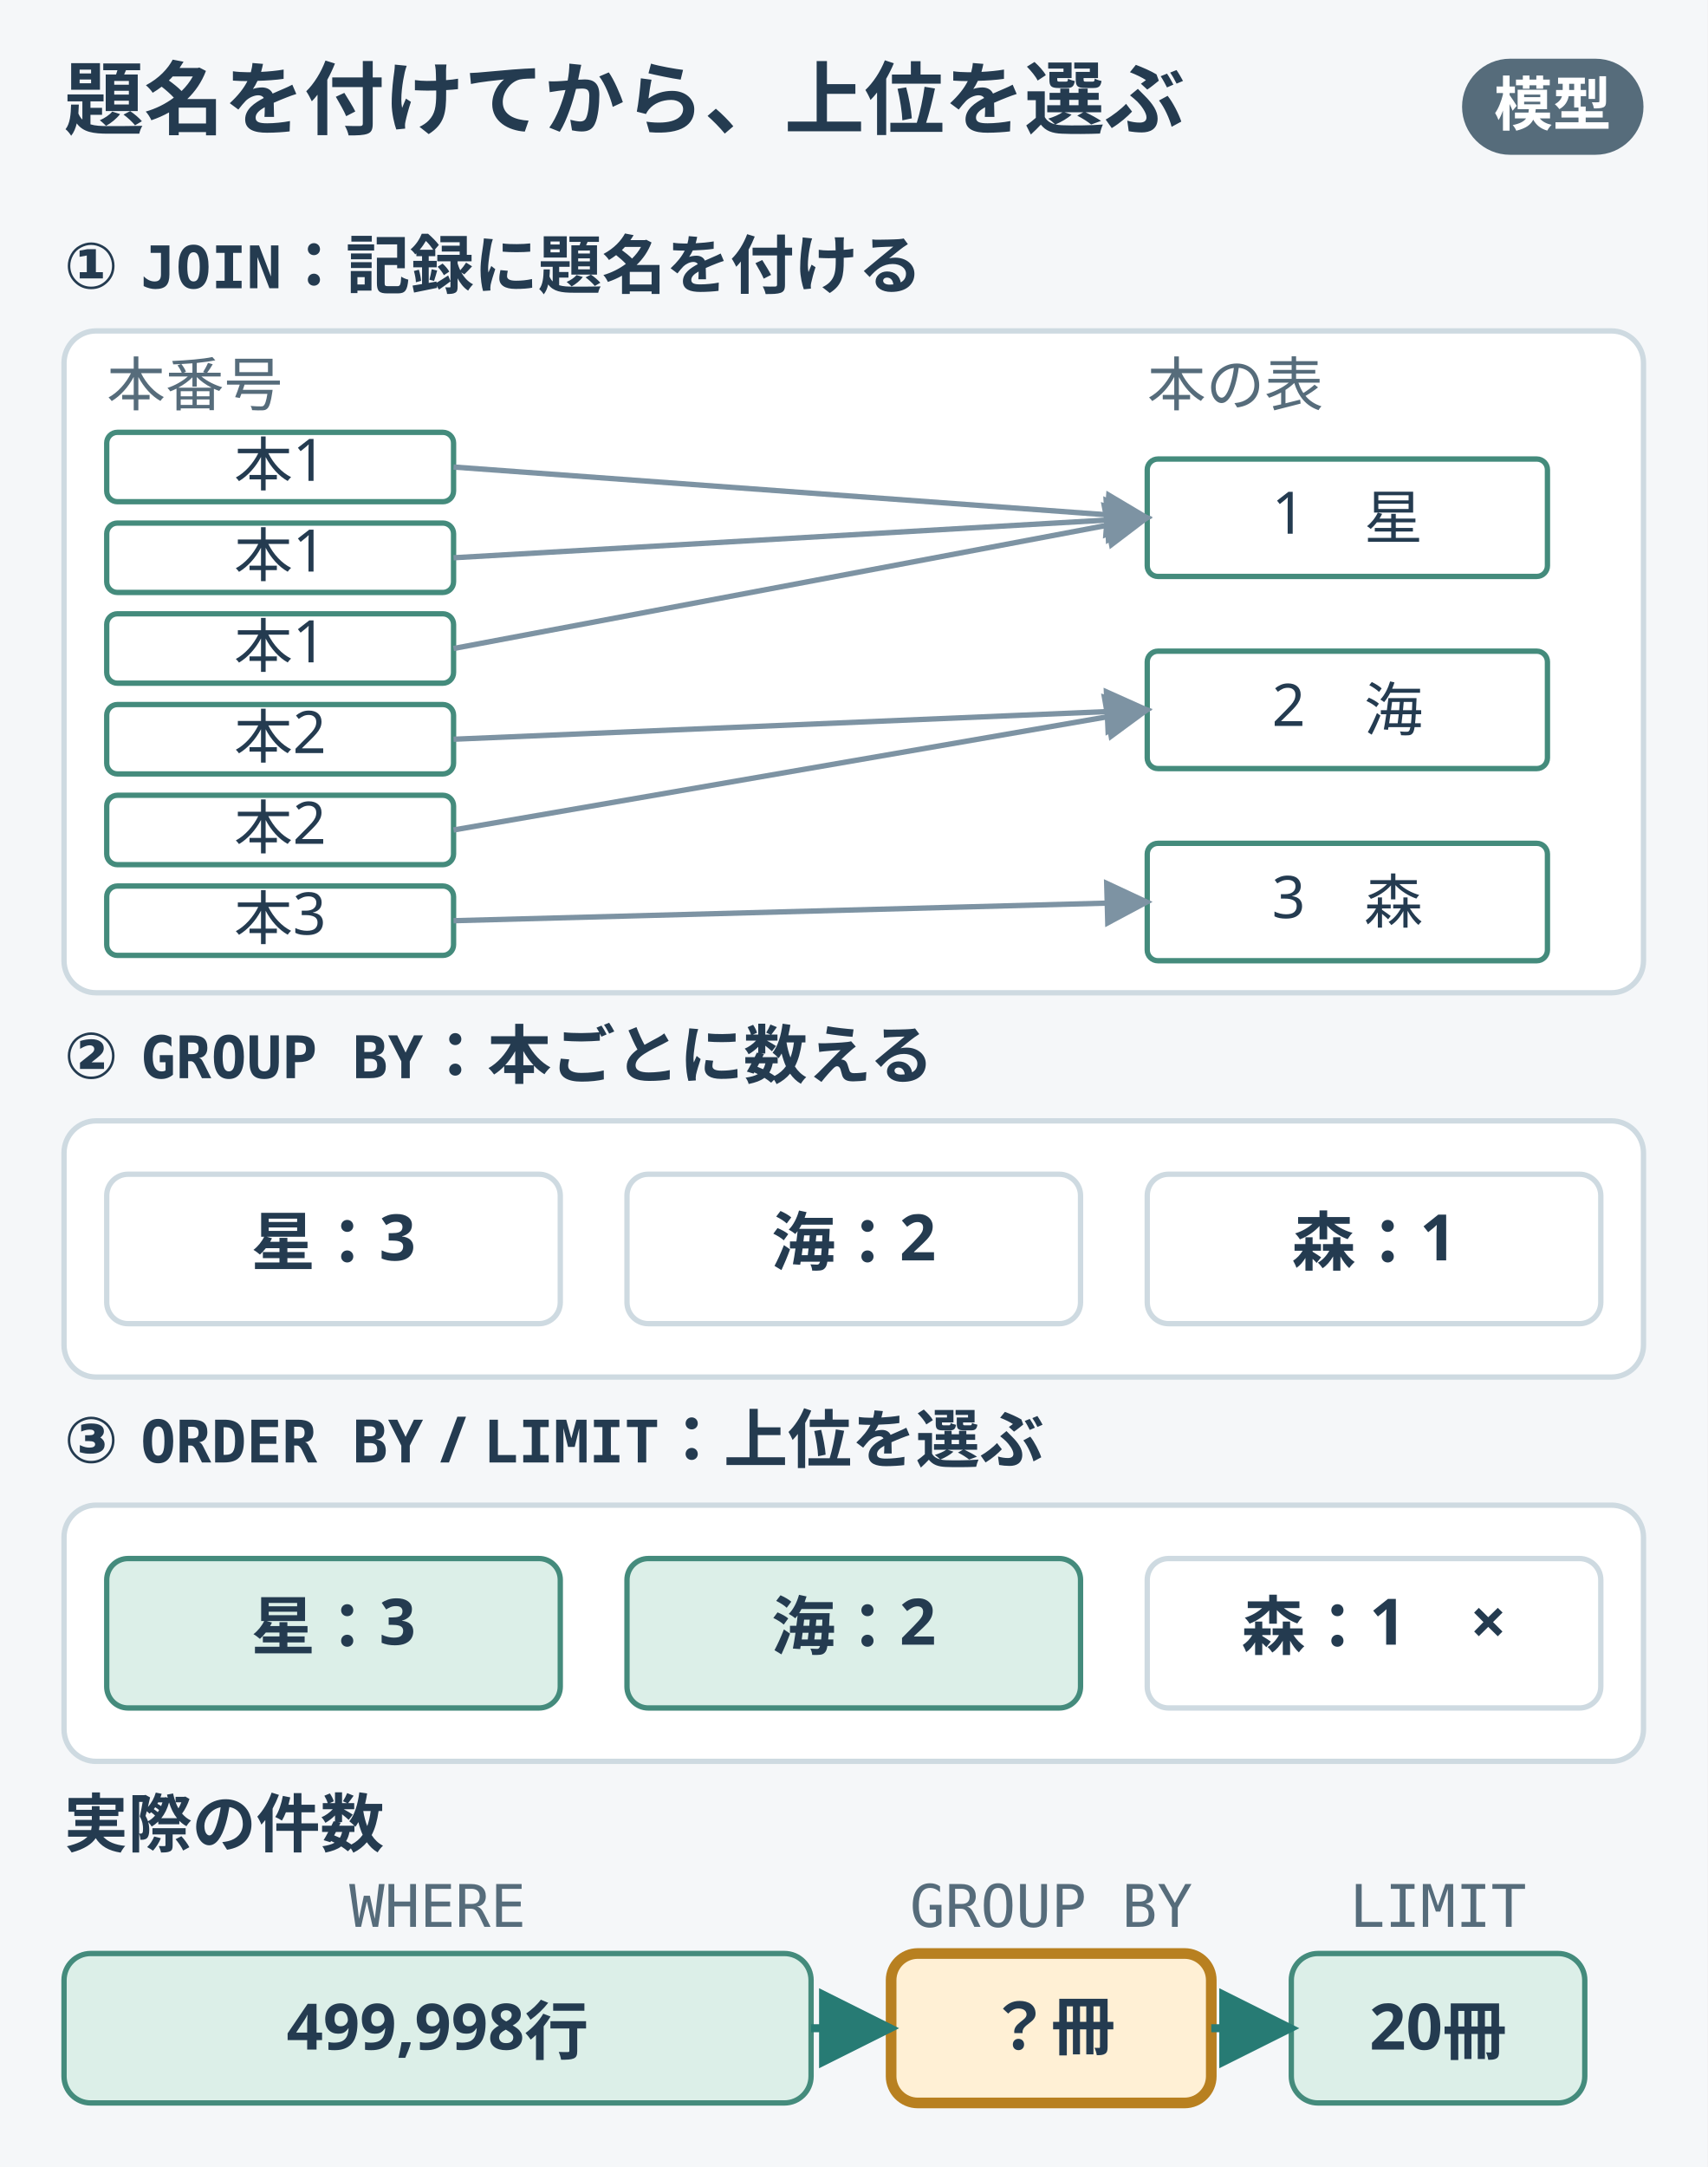
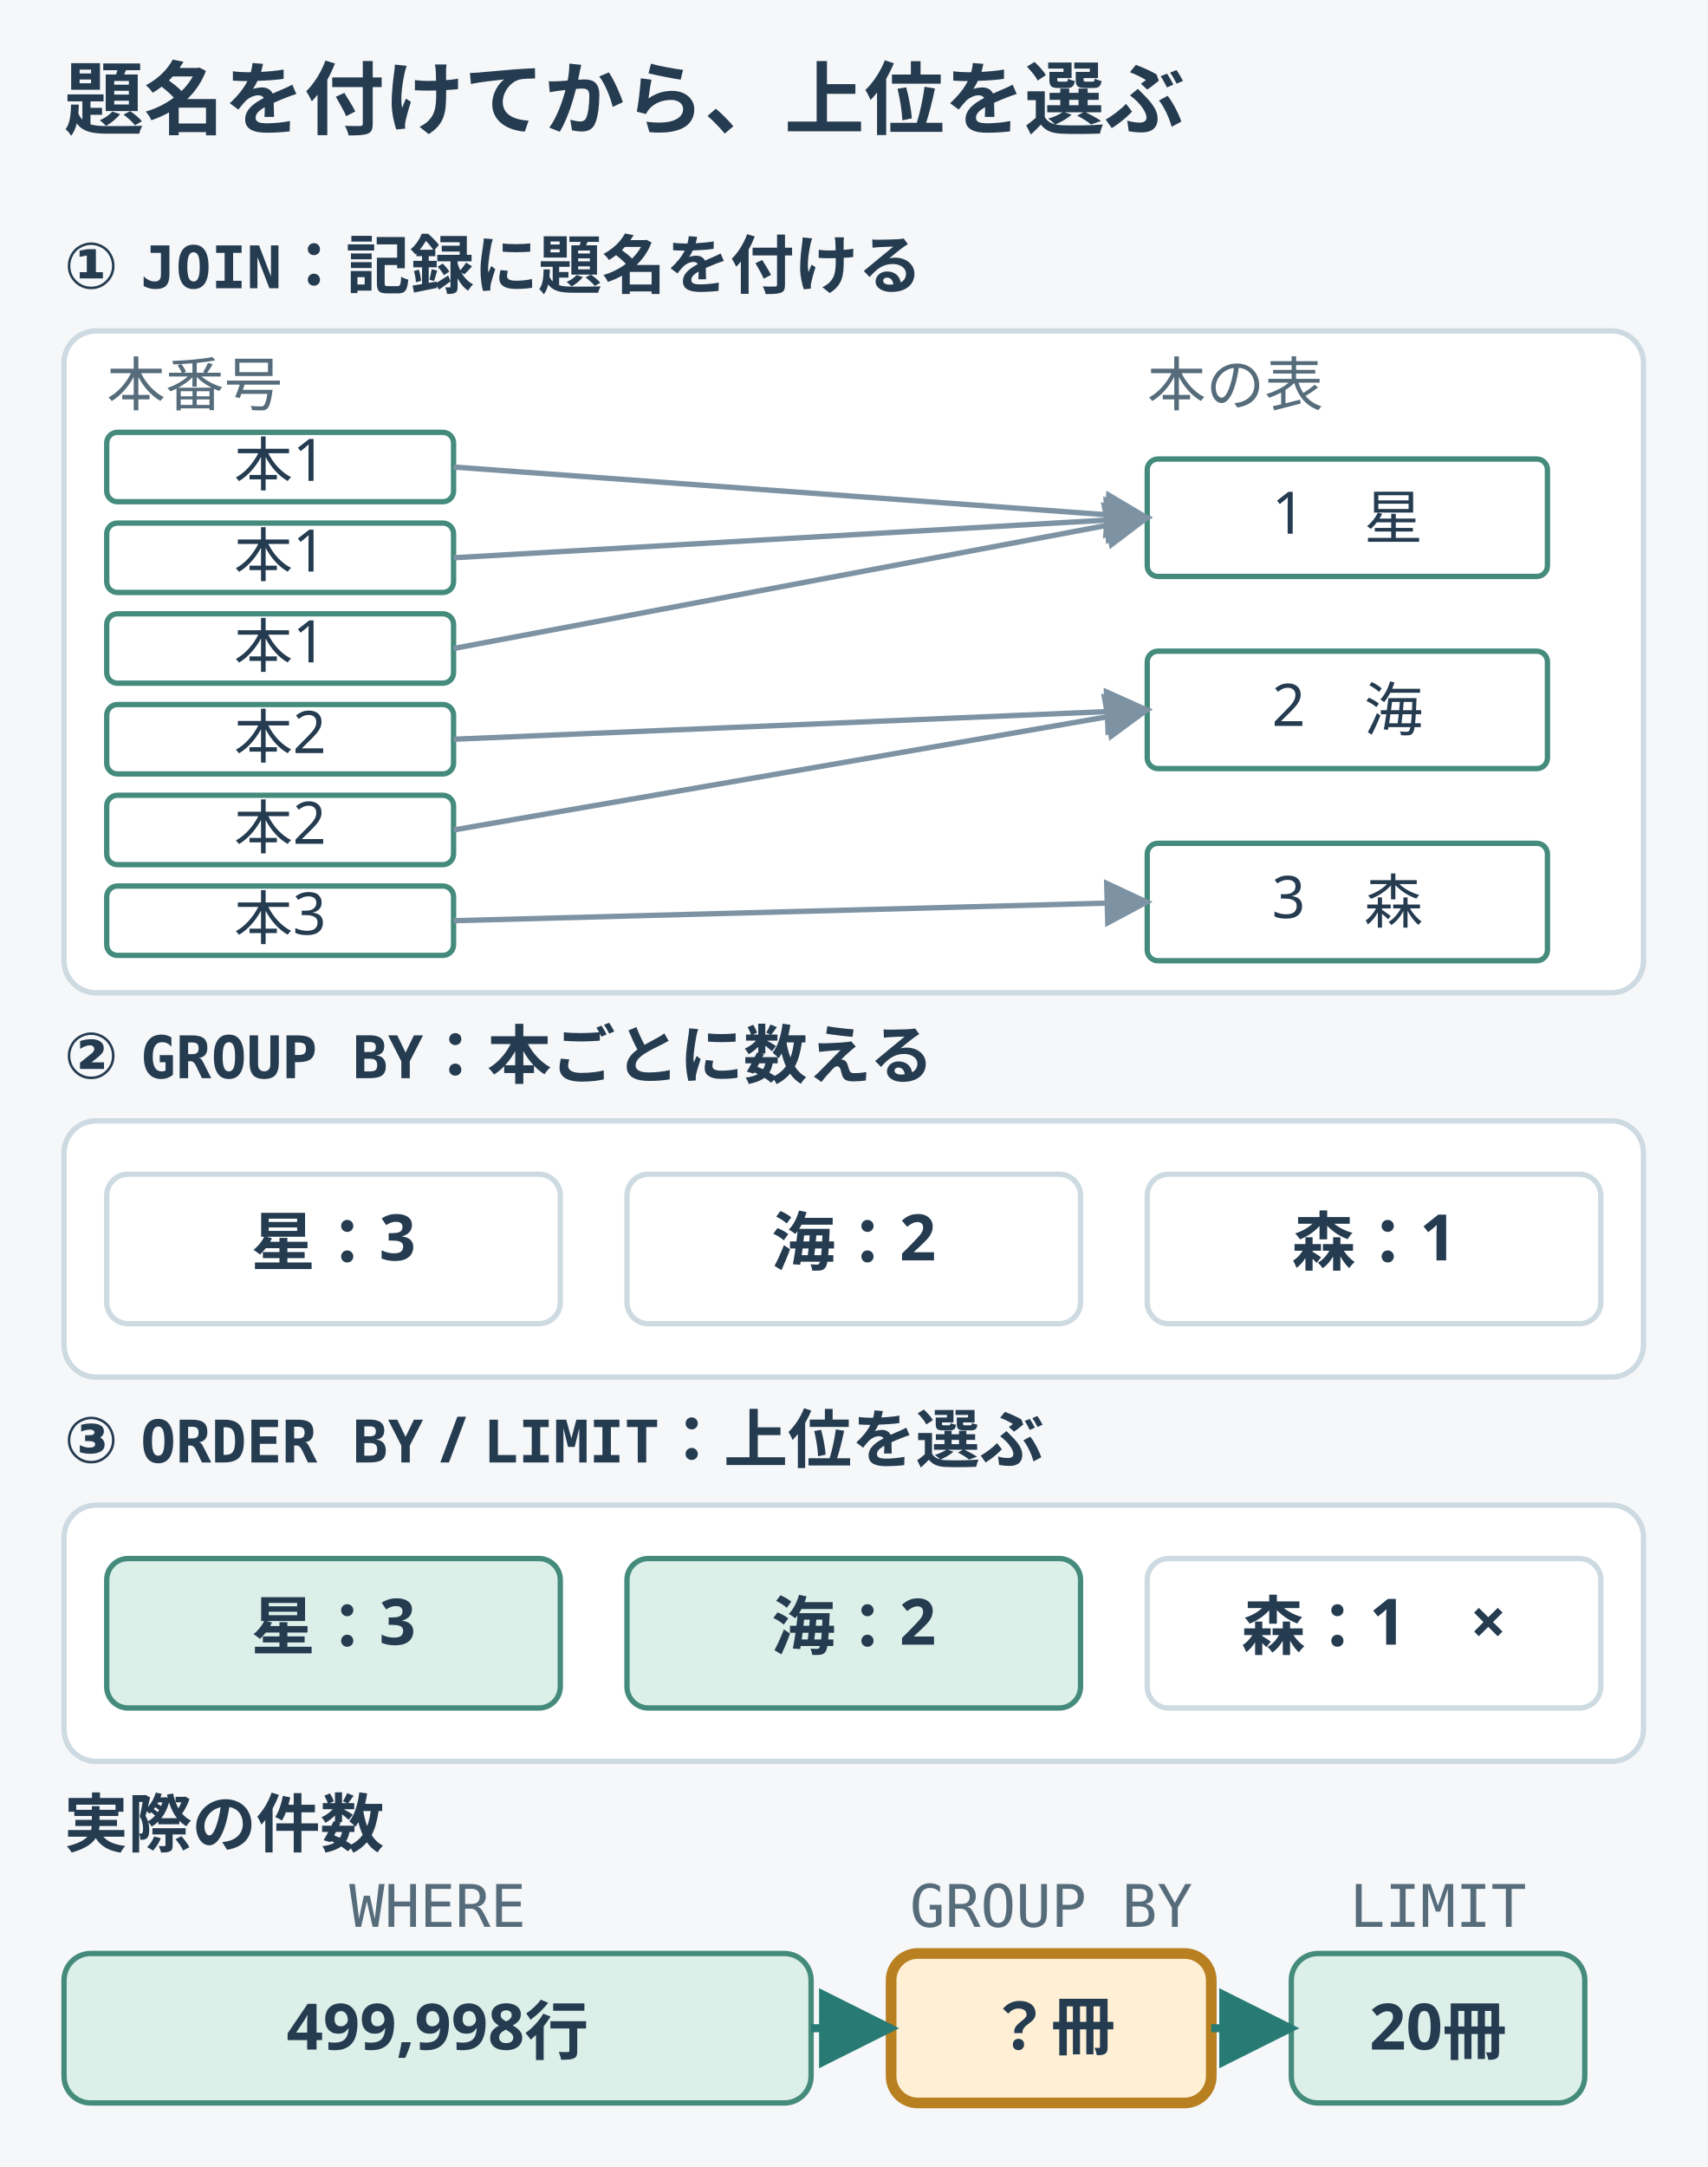
<svg xmlns="http://www.w3.org/2000/svg" width="640" height="812" viewBox="0 0 640 812" role="img" aria-labelledby="title">
  <defs>
    <marker id="flow" markerWidth="10" markerHeight="10" refX="9" refY="5" orient="auto">
      <path d="M0 0L10 5L0 10z" fill="#277b74" />
    </marker>
    <marker id="req" markerWidth="10" markerHeight="10" refX="9" refY="5" orient="auto">
      <path d="M0 0L10 5L0 10" fill="none" stroke="#945e11" stroke-width="2" />
    </marker>
    <marker id="ref" markerWidth="9" markerHeight="9" refX="8" refY="4.5" orient="auto">
      <path d="M0 0L9 4.5L0 9z" fill="#7d93a3" />
    </marker>
  </defs>
  <style>
text{font-family:"Hiragino Sans","Noto Sans JP",sans-serif;font-size:24px;fill:#243b50}
.h{font-size:30px;font-weight:700}.b{font-weight:700}.s{font-size:22px}.m{font-size:22px;fill:#566c7b}
.mono{font-family:ui-monospace,Menlo,monospace;font-size:22px}.tag{font-size:22px;font-weight:700;fill:#fff}
- .teal{fill:#176e65}.brown{fill:#945e11}.real{fill:#176e65}.model{fill:#566c7b}
+ .teal{fill:#176e65}.brown{fill:#945e11}.real{fill:#176e65}
.panel{fill:#fff;stroke:#cedae1;stroke-width:2}.node{fill:#ecf2f8;stroke:#56738a;stroke-width:2}
.row{fill:#fff;stroke:#448b7c;stroke-width:2}.match{fill:#fff;stroke:#176e65;stroke-width:4}
.page{fill:#f7fbf9;stroke:#6d9f94;stroke-width:2}.ipage{fill:#f4f6f8;stroke:#6b7f8e;stroke-width:2}
.band{fill:#d5dde3;stroke:#92a7b5;stroke-width:2}.skip{fill:none;stroke:#b5c2cc;stroke-width:2;stroke-dasharray:6 5}
.hot{fill:#fff0d5;stroke:#b88020;stroke-width:4}.ghost{fill:#f5f7f9;stroke:#b5c2cc;stroke-width:2;stroke-dasharray:6 5}
.flow{fill:none;stroke:#277b74;stroke-width:3;marker-end:url(#flow)}.req{fill:none;stroke:#945e11;stroke-width:3;stroke-dasharray:8 6;marker-end:url(#req)}
.ref{fill:none;stroke:#7d93a3;stroke-width:2;marker-end:url(#ref)}.step{fill:#fff;stroke:#243b50;stroke-width:2.5}
.spine{fill:#e9f3f4;stroke:#243b50;stroke-width:1.5}
.work{fill:#fff;stroke:#56738a;stroke-width:2;stroke-dasharray:8 5}.val{fill:#dcefe8;stroke:#448b7c;stroke-width:2}.buffer{fill:#eaf6f1;stroke:#6d9f94;stroke-width:2}
.route{fill:#f4f6f8;stroke:#243b50;stroke-width:3}.leader{fill:none;stroke:#56738a;stroke-width:2}
.storage{fill:#ece7f5;stroke:#735f9f;stroke-width:2}.file{fill:#fff;stroke:#735f9f;stroke-width:2}
  .cmp{fill:#dfe5ea}
.swap{fill:#dcefe8;stroke:#243b50;stroke-width:4}
.big{font-size:56px;font-weight:700}
  </style>
  <rect width="640" height="812" fill="#f5f7f9" />
  <text x="24" y="48" class="h">題名を付けてから、上位を選ぶ</text>
-   <rect x="548" y="22" width="68" height="36" rx="18" class="model" />
-   <text x="582" y="47" text-anchor="middle" class="tag">模型</text>
  <g id="join">
    <text x="24" y="108" class="b">① <tspan class="mono">JOIN</tspan>：記録に題名を付ける</text>
    <rect x="24" y="124" width="592" height="248" rx="12" class="panel" />
    <text x="40" y="152" class="s m">本番号</text>
    <text x="430" y="152" class="s m">本の表</text>
    <rect x="40" y="162" width="130" height="26" rx="4" class="row" />
    <text x="105" y="182" text-anchor="middle" class="s">本1</text>
    <rect x="40" y="196" width="130" height="26" rx="4" class="row" />
    <text x="105" y="216" text-anchor="middle" class="s">本1</text>
    <rect x="40" y="230" width="130" height="26" rx="4" class="row" />
    <text x="105" y="250" text-anchor="middle" class="s">本1</text>
    <rect x="40" y="264" width="130" height="26" rx="4" class="row" />
    <text x="105" y="284" text-anchor="middle" class="s">本2</text>
    <rect x="40" y="298" width="130" height="26" rx="4" class="row" />
    <text x="105" y="318" text-anchor="middle" class="s">本2</text>
    <rect x="40" y="332" width="130" height="26" rx="4" class="row" />
    <text x="105" y="352" text-anchor="middle" class="s">本3</text>
    <rect x="430" y="172" width="150" height="44" rx="4" class="row" />
    <text x="505" y="200" text-anchor="middle" class="s">1　星</text>
    <rect x="430" y="244" width="150" height="44" rx="4" class="row" />
    <text x="505" y="272" text-anchor="middle" class="s">2　海</text>
    <rect x="430" y="316" width="150" height="44" rx="4" class="row" />
    <text x="505" y="344" text-anchor="middle" class="s">3　森</text>
    <path d="M170 175 L430 194" class="ref" />
    <path d="M170 209 L430 194" class="ref" />
    <path d="M170 243 L430 194" class="ref" />
    <path d="M170 277 L430 266" class="ref" />
    <path d="M170 311 L430 266" class="ref" />
    <path d="M170 345 L430 338" class="ref" />
  </g>
  <g id="group-by">
    <text x="24" y="404" class="b">② <tspan class="mono">GROUP BY</tspan>：本ごとに数える</text>
    <rect x="24" y="420" width="592" height="96" rx="12" class="panel" />
    <rect x="40" y="440" width="170" height="56" rx="8" class="panel" />
    <text x="125" y="474" text-anchor="middle" class="b">星：3</text>
    <rect x="235" y="440" width="170" height="56" rx="8" class="panel" />
    <text x="320" y="474" text-anchor="middle" class="b">海：2</text>
    <rect x="430" y="440" width="170" height="56" rx="8" class="panel" />
    <text x="515" y="474" text-anchor="middle" class="b">森：1</text>
  </g>
  <g id="order-limit">
    <text x="24" y="548" class="b">③ <tspan class="mono">ORDER BY</tspan> / <tspan class="mono">LIMIT</tspan>：上位を選ぶ</text>
    <rect x="24" y="564" width="592" height="96" rx="12" class="panel" />
    <rect x="40" y="584" width="170" height="56" rx="8" class="val" />
    <text x="125" y="618" text-anchor="middle" class="b">星：3</text>
    <rect x="235" y="584" width="170" height="56" rx="8" class="val" />
    <text x="320" y="618" text-anchor="middle" class="b">海：2</text>
    <rect x="430" y="584" width="170" height="56" rx="8" class="panel" />
    <text x="515" y="618" text-anchor="middle" class="b">森：1　×</text>
  </g>
  <g id="actual-counts">
    <text x="24" y="692" class="b">実際の件数</text>
    <text x="164" y="722" text-anchor="middle" class="mono m">WHERE</text>
    <text x="394" y="722" text-anchor="middle" class="mono m">GROUP BY</text>
    <text x="539" y="722" text-anchor="middle" class="mono m">LIMIT</text>
    <rect x="24" y="732" width="280" height="56" rx="10" class="val" />
    <text x="164" y="768" text-anchor="middle" class="b">499,998行</text>
    <rect x="334" y="732" width="120" height="56" rx="10" class="hot" />
    <text x="394" y="768" text-anchor="middle" class="b">？冊</text>
    <rect x="484" y="732" width="110" height="56" rx="10" class="val" />
    <text x="539" y="768" text-anchor="middle" class="b">20冊</text>
    <path d="M304 760 L334 760" class="flow" />
    <path d="M454 760 L484 760" class="flow" />
  </g>
</svg>
